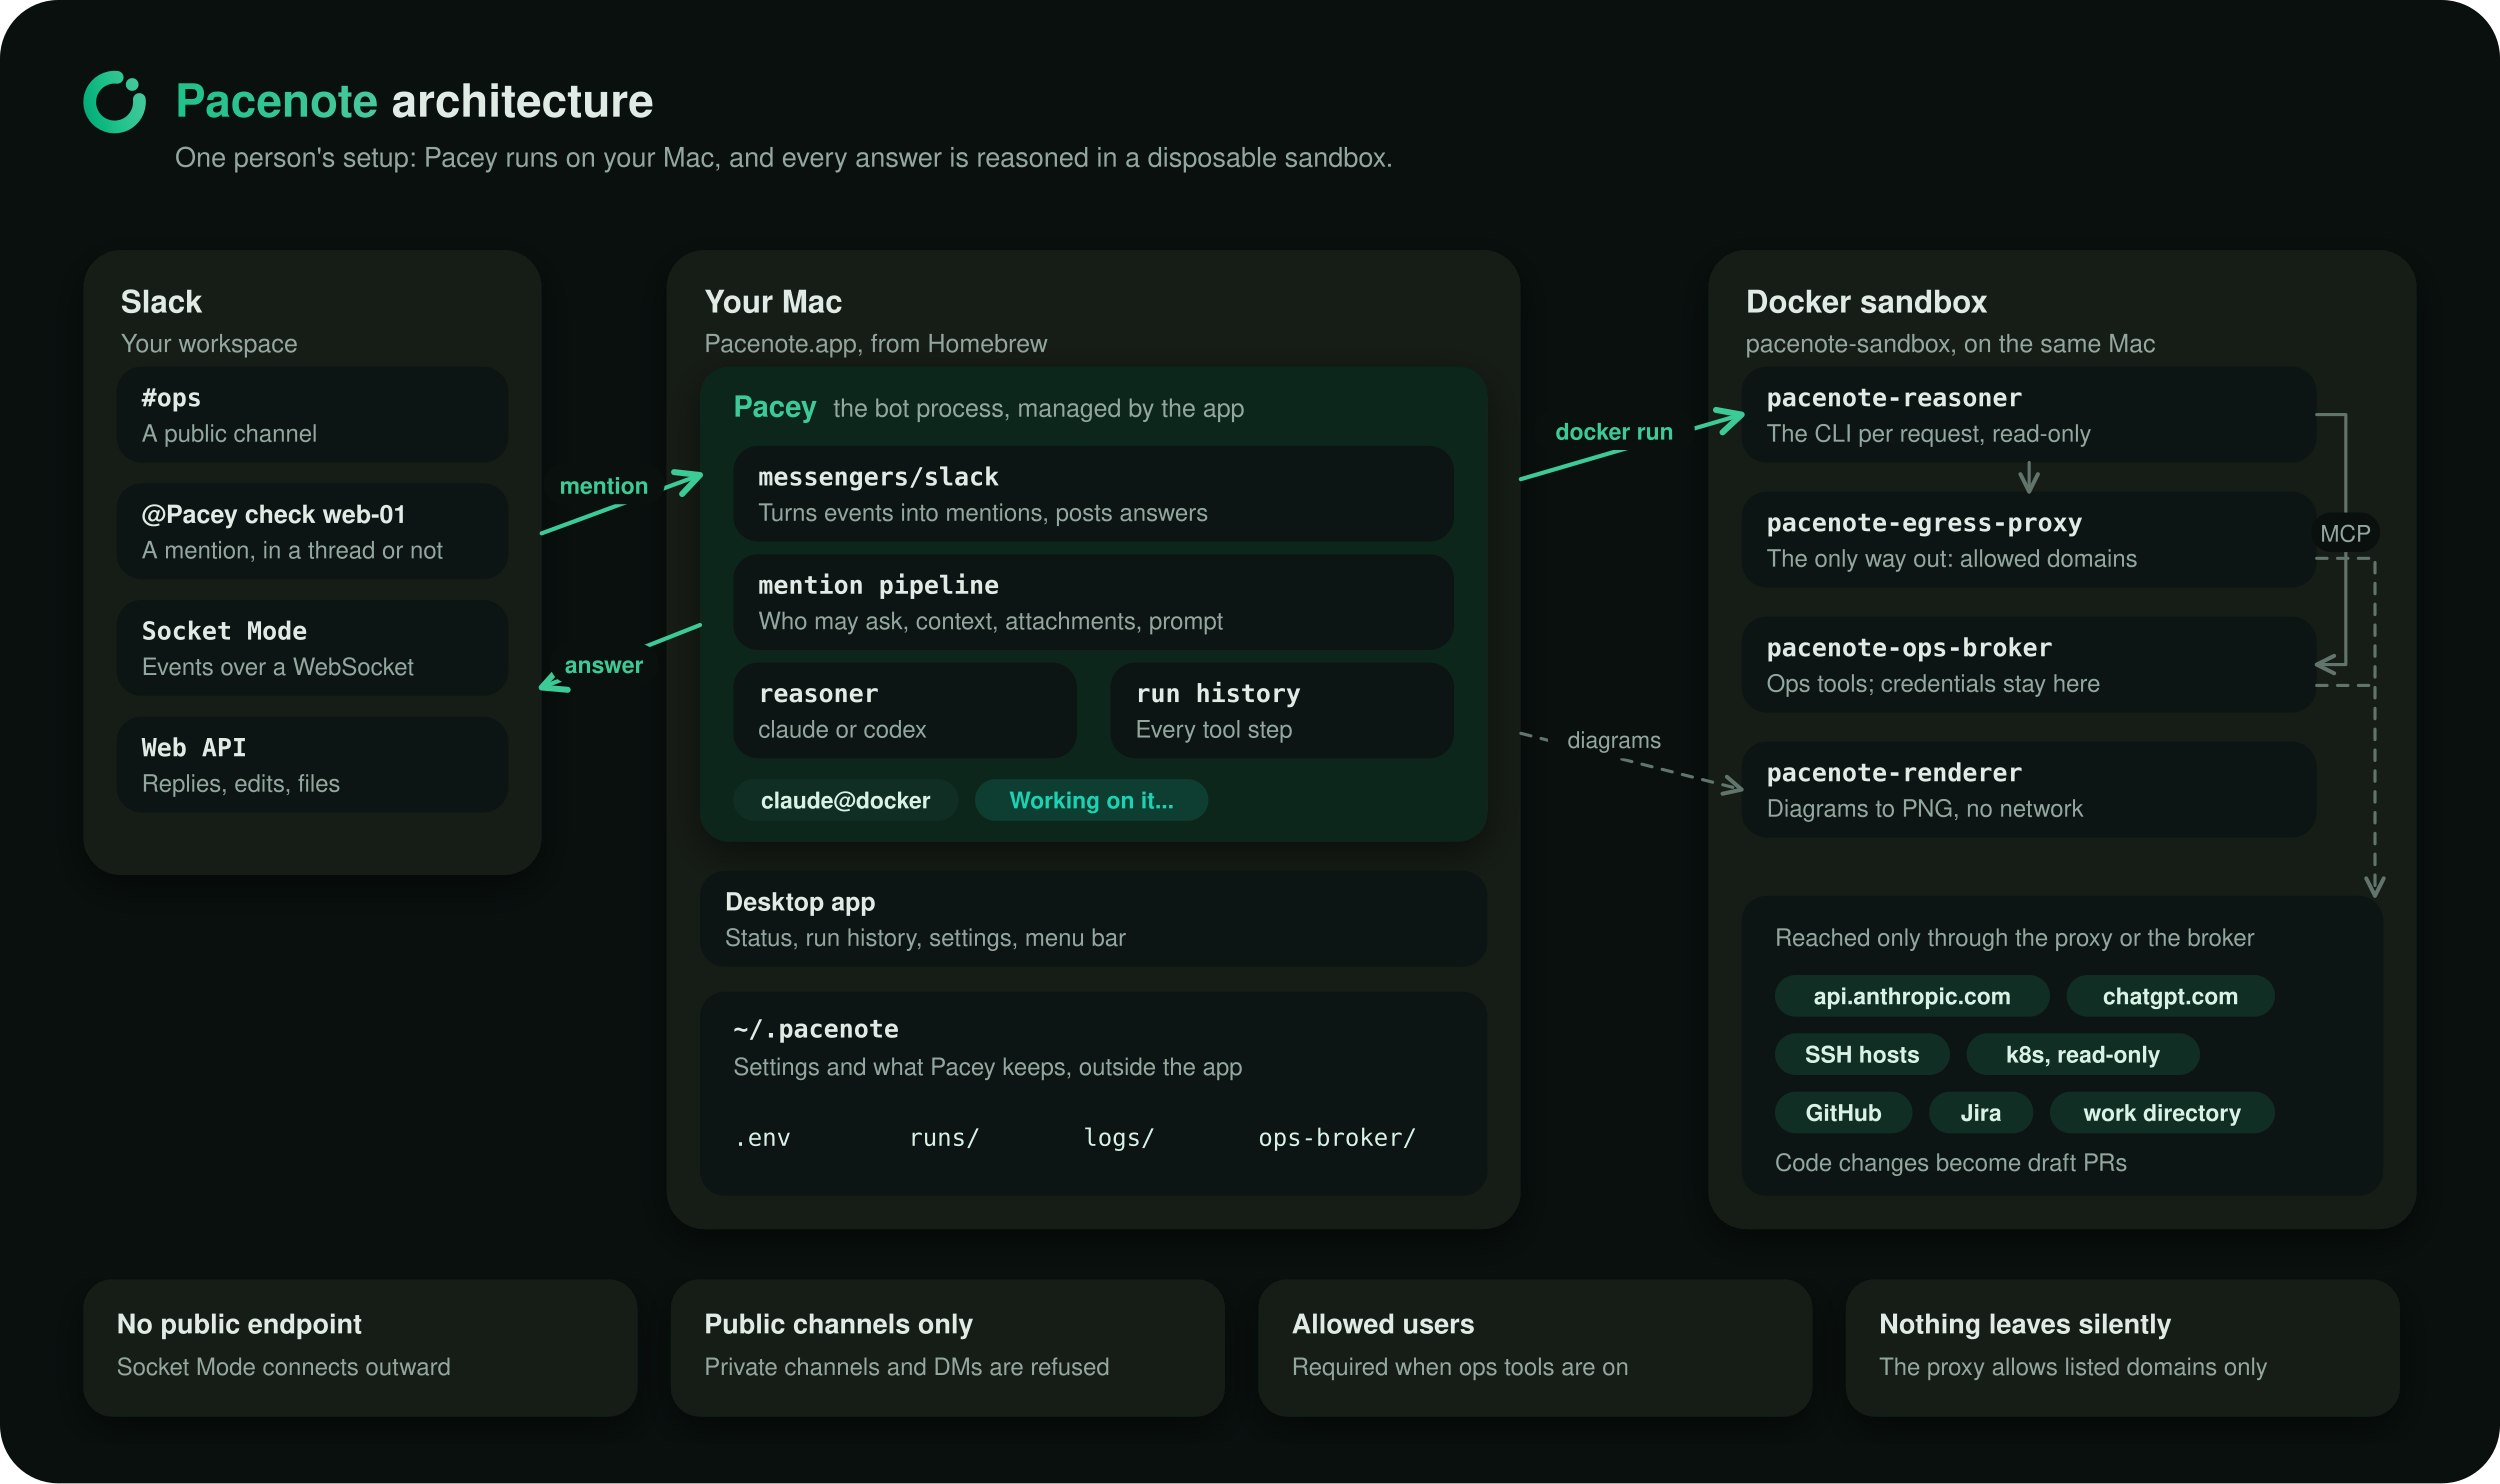
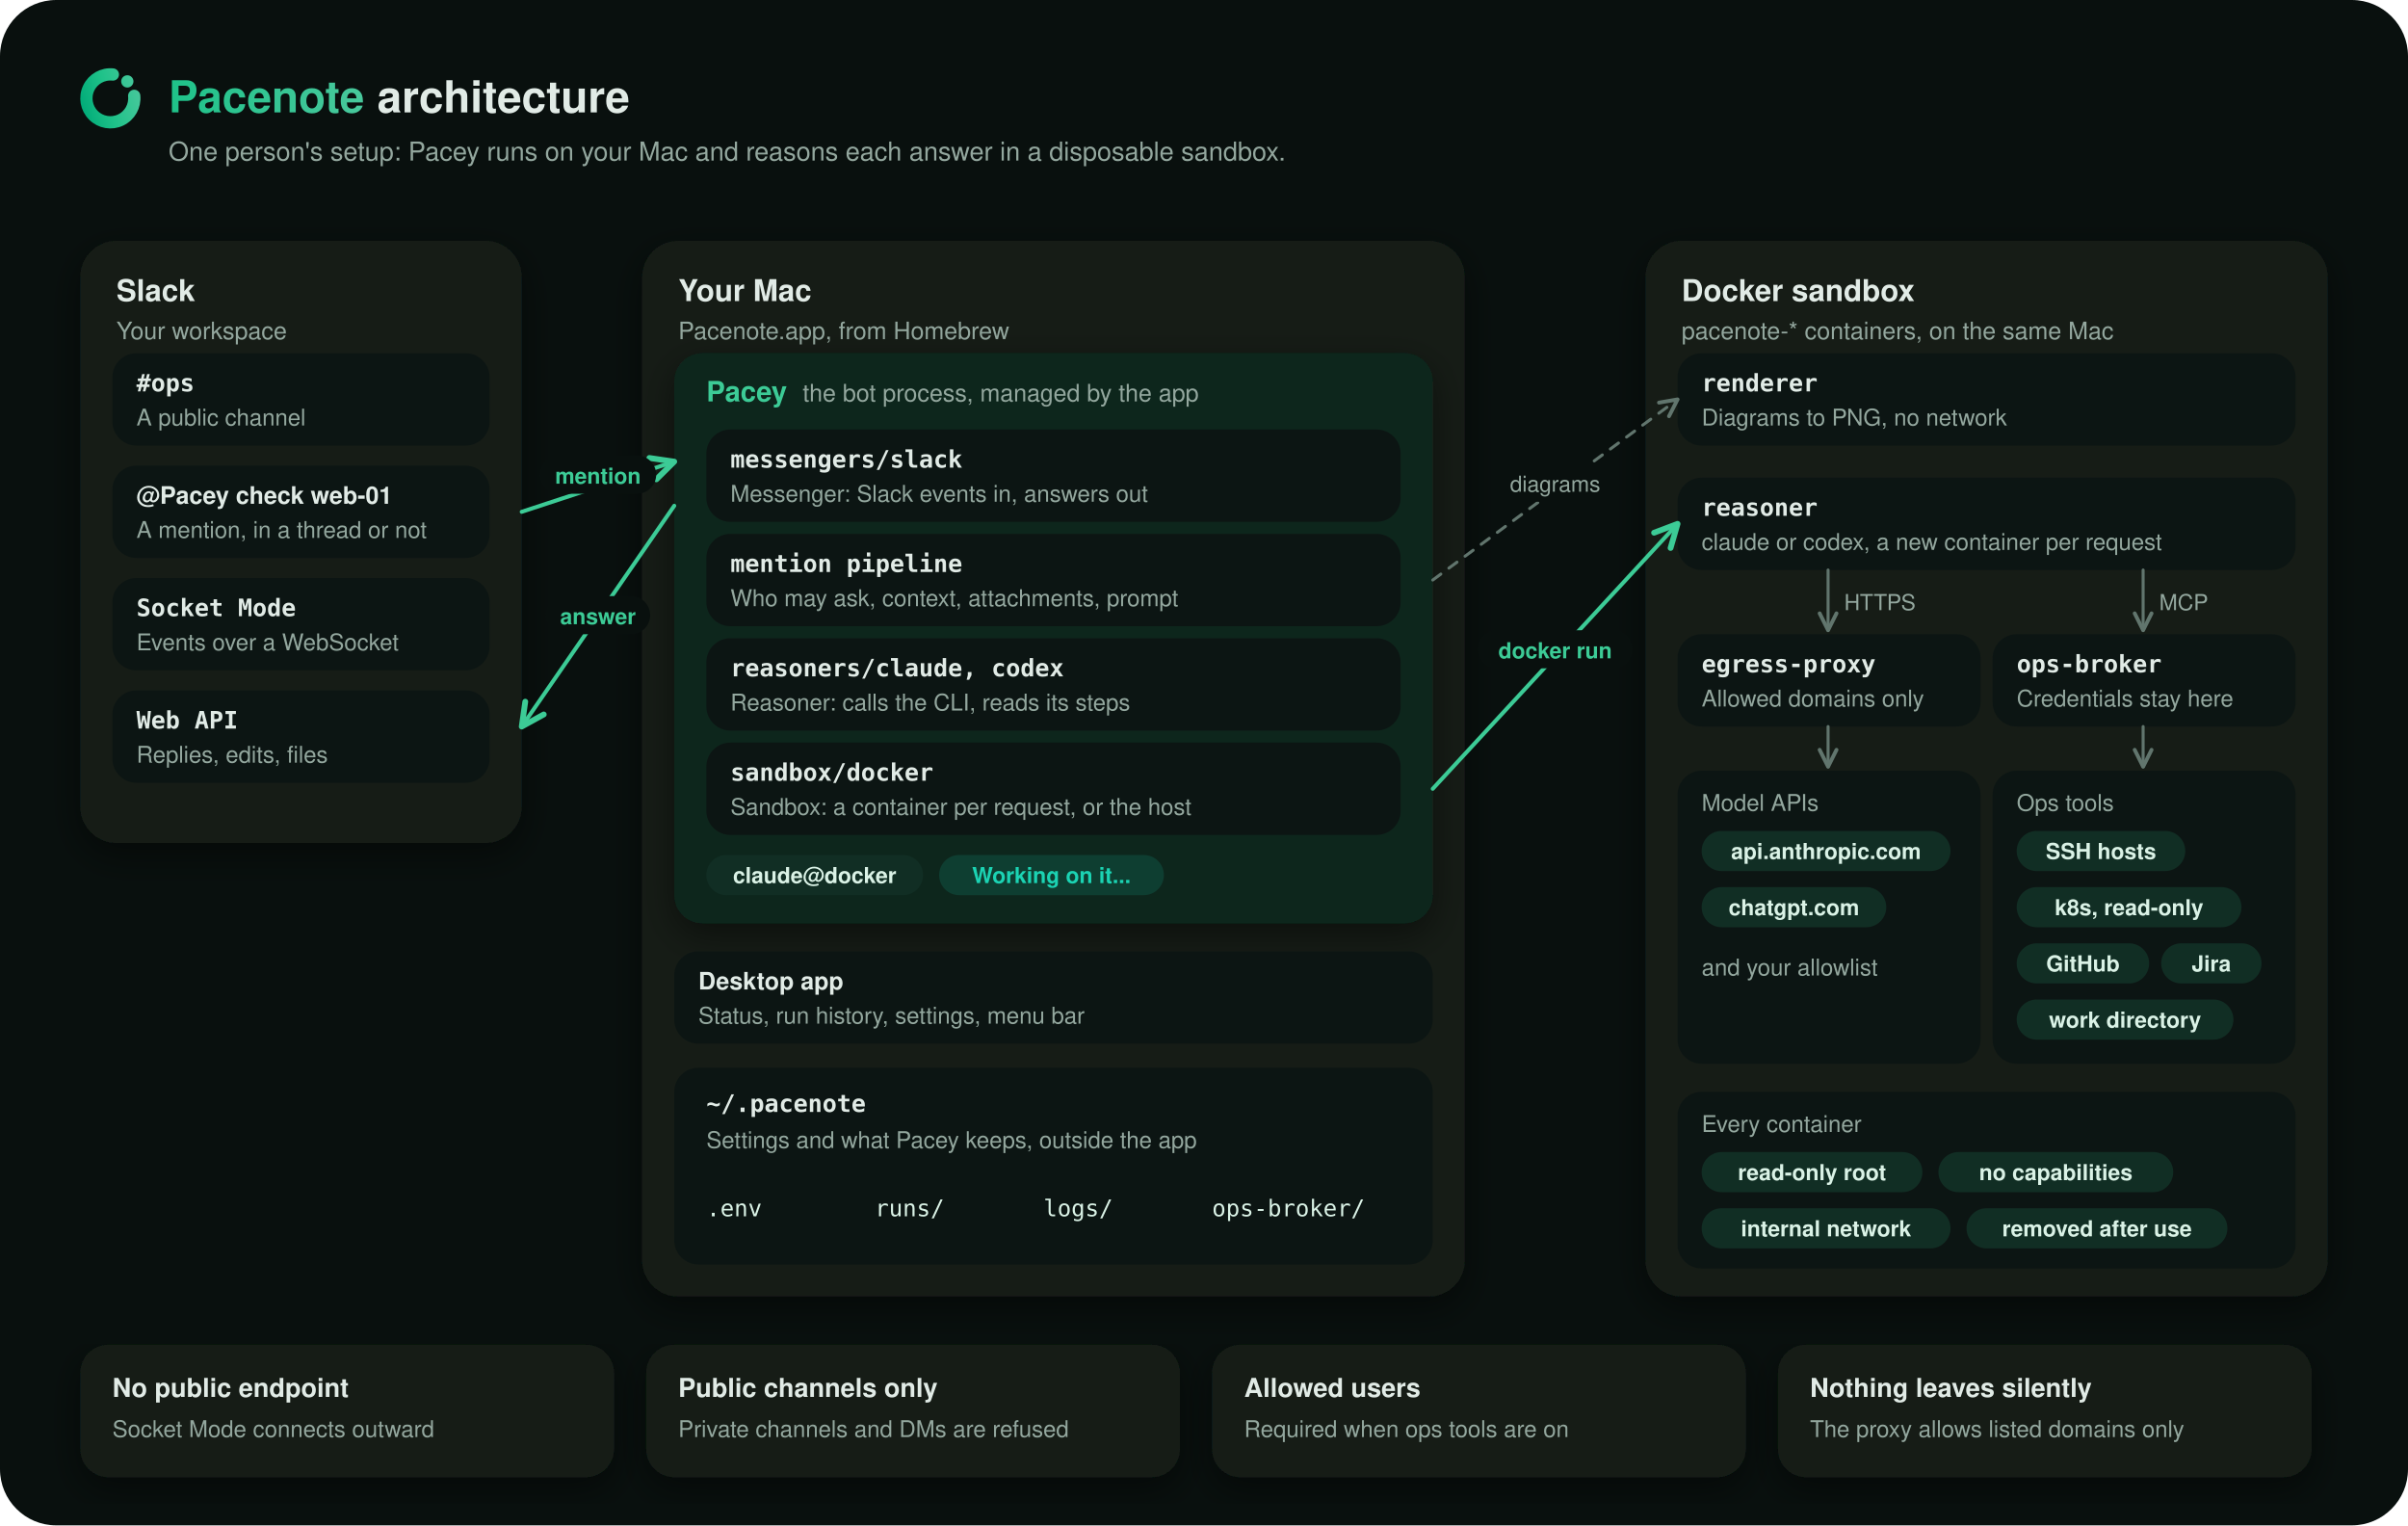
- <svg xmlns="http://www.w3.org/2000/svg" width="1200" height="712" viewBox="0 0 1200 712" role="img" aria-label="Pacenote architecture">
+ <svg xmlns="http://www.w3.org/2000/svg" width="1200" height="760" viewBox="0 0 1200 760" role="img" aria-label="Pacenote architecture">
  <defs>
    <linearGradient id="mark" x1="0" y1="1" x2="1" y2="0">
      <stop offset="0" stop-color="#01ab78" />
      <stop offset="0.46" stop-color="#1fc289" />
      <stop offset="1" stop-color="#48c89c" />
    </linearGradient>
    <linearGradient id="mark-big" gradientUnits="userSpaceOnUse" x1="54" y1="314" x2="458" y2="198">
      <stop offset="0" stop-color="#01ab78" />
      <stop offset="0.46" stop-color="#1fc289" />
      <stop offset="1" stop-color="#48c89c" />
    </linearGradient>
    <linearGradient id="wordmark" x1="0" y1="0" x2="1" y2="0">
      <stop offset="0" stop-color="#1fc289" />
      <stop offset="1" stop-color="#48c89c" />
    </linearGradient>
    <filter id="shadow" x="-10%" y="-10%" width="120%" height="130%">
      <feDropShadow dx="0" dy="6" stdDeviation="9" flood-color="#000000" flood-opacity="0.45" />
    </filter>
    <marker id="arrow" viewBox="0 0 10 10" refX="8.5" refY="5" markerWidth="8" markerHeight="8" orient="auto-start-reverse">
      <path d="M1.5 1.5L8.5 5L1.5 8.5" fill="none" stroke="#61756d" stroke-width="1.6" stroke-linecap="round" stroke-linejoin="round" />
    </marker>
    <marker id="arrow-main" viewBox="0 0 10 10" refX="8.5" refY="5" markerWidth="8" markerHeight="8" orient="auto-start-reverse">
      <path d="M1.5 1.5L8.5 5L1.5 8.5" fill="none" stroke="#3ccb96" stroke-width="1.8" stroke-linecap="round" stroke-linejoin="round" />
    </marker>
  </defs>
-   <rect width="1200" height="712" rx="28" fill="#09100e" />
+   <rect width="1200" height="760" rx="28" fill="#09100e" />
  <g transform="translate(36.35922 30.35922) scale(0.07281553)">
    <path d="M273.1 92.9A164 164 0 1 0 419.1 238.9" fill="none" stroke="url(#mark-big)" stroke-width="84" stroke-linecap="round" />
    <circle cx="372" cy="140" r="42" fill="url(#mark-big)" />
  </g>
  <text x="84" y="56" font-family="-apple-system, BlinkMacSystemFont, 'Segoe UI', Pretendard, 'Noto Sans KR', Helvetica, Arial, sans-serif" font-size="22" font-weight="700" fill="url(#wordmark)" text-anchor="start">Pacenote</text>
  <text x="188" y="56" font-family="-apple-system, BlinkMacSystemFont, 'Segoe UI', Pretendard, 'Noto Sans KR', Helvetica, Arial, sans-serif" font-size="22" font-weight="600" fill="#e1ebe6" text-anchor="start">architecture</text>
-   <text x="84" y="80" font-family="-apple-system, BlinkMacSystemFont, 'Segoe UI', Pretendard, 'Noto Sans KR', Helvetica, Arial, sans-serif" font-size="13" font-weight="400" fill="#93a79e" text-anchor="start">One person's setup: Pacey runs on your Mac, and every answer is reasoned in a disposable sandbox.</text>
+   <text x="84" y="80" font-family="-apple-system, BlinkMacSystemFont, 'Segoe UI', Pretendard, 'Noto Sans KR', Helvetica, Arial, sans-serif" font-size="13" font-weight="400" fill="#93a79e" text-anchor="start">One person's setup: Pacey runs on your Mac and reasons each answer in a disposable sandbox.</text>
  <rect x="40" y="120" width="220" height="300" rx="18" fill="#121c19" filter="url(#shadow)" />
  <text x="58" y="150" font-family="-apple-system, BlinkMacSystemFont, 'Segoe UI', Pretendard, 'Noto Sans KR', Helvetica, Arial, sans-serif" font-size="15" font-weight="600" fill="#e1ebe6" text-anchor="start">Slack</text>
  <text x="58" y="169" font-family="-apple-system, BlinkMacSystemFont, 'Segoe UI', Pretendard, 'Noto Sans KR', Helvetica, Arial, sans-serif" font-size="12" font-weight="400" fill="#93a79e" text-anchor="start">Your workspace</text>
  <rect x="56" y="176" width="188" height="46" rx="12" fill="#0c1513" />
  <text x="68" y="195" font-family="ui-monospace, 'SF Mono', 'JetBrains Mono', Menlo, Consolas, monospace" font-size="12" font-weight="600" fill="#e1ebe6" text-anchor="start">#ops</text>
  <text x="68" y="212" font-family="-apple-system, BlinkMacSystemFont, 'Segoe UI', Pretendard, 'Noto Sans KR', Helvetica, Arial, sans-serif" font-size="11.5" font-weight="400" fill="#93a79e" text-anchor="start">A public channel</text>
  <rect x="56" y="232" width="188" height="46" rx="12" fill="#0c1513" />
  <text x="68" y="251" font-family="-apple-system, BlinkMacSystemFont, 'Segoe UI', Pretendard, 'Noto Sans KR', Helvetica, Arial, sans-serif" font-size="12" font-weight="600" fill="#e1ebe6" text-anchor="start">@Pacey  check web-01</text>
  <text x="68" y="268" font-family="-apple-system, BlinkMacSystemFont, 'Segoe UI', Pretendard, 'Noto Sans KR', Helvetica, Arial, sans-serif" font-size="11.5" font-weight="400" fill="#93a79e" text-anchor="start">A mention, in a thread or not</text>
  <rect x="56" y="288" width="188" height="46" rx="12" fill="#0c1513" />
  <text x="68" y="307" font-family="ui-monospace, 'SF Mono', 'JetBrains Mono', Menlo, Consolas, monospace" font-size="12" font-weight="600" fill="#e1ebe6" text-anchor="start">Socket Mode</text>
  <text x="68" y="324" font-family="-apple-system, BlinkMacSystemFont, 'Segoe UI', Pretendard, 'Noto Sans KR', Helvetica, Arial, sans-serif" font-size="11.5" font-weight="400" fill="#93a79e" text-anchor="start">Events over a WebSocket</text>
  <rect x="56" y="344" width="188" height="46" rx="12" fill="#0c1513" />
  <text x="68" y="363" font-family="ui-monospace, 'SF Mono', 'JetBrains Mono', Menlo, Consolas, monospace" font-size="12" font-weight="600" fill="#e1ebe6" text-anchor="start">Web API</text>
  <text x="68" y="380" font-family="-apple-system, BlinkMacSystemFont, 'Segoe UI', Pretendard, 'Noto Sans KR', Helvetica, Arial, sans-serif" font-size="11.5" font-weight="400" fill="#93a79e" text-anchor="start">Replies, edits, files</text>
-   <rect x="320" y="120" width="410" height="470" rx="18" fill="#121c19" filter="url(#shadow)" />
+   <rect x="320" y="120" width="410" height="526" rx="18" fill="#121c19" filter="url(#shadow)" />
  <text x="338" y="150" font-family="-apple-system, BlinkMacSystemFont, 'Segoe UI', Pretendard, 'Noto Sans KR', Helvetica, Arial, sans-serif" font-size="15" font-weight="600" fill="#e1ebe6" text-anchor="start">Your Mac</text>
  <text x="338" y="169" font-family="-apple-system, BlinkMacSystemFont, 'Segoe UI', Pretendard, 'Noto Sans KR', Helvetica, Arial, sans-serif" font-size="12" font-weight="400" fill="#93a79e" text-anchor="start">Pacenote.app, from Homebrew</text>
-   <rect x="336" y="176" width="378" height="228" rx="14" fill="#0f271e" filter="url(#shadow)" />
+   <rect x="336" y="176" width="378" height="284" rx="14" fill="#0f271e" filter="url(#shadow)" />
  <text x="352" y="200" font-family="-apple-system, BlinkMacSystemFont, 'Segoe UI', Pretendard, 'Noto Sans KR', Helvetica, Arial, sans-serif" font-size="14" font-weight="700" fill="#3ccb96" text-anchor="start">Pacey</text>
  <text x="400" y="200" font-family="-apple-system, BlinkMacSystemFont, 'Segoe UI', Pretendard, 'Noto Sans KR', Helvetica, Arial, sans-serif" font-size="12" font-weight="400" fill="#93a79e" text-anchor="start">the bot process, managed by the app</text>
  <rect x="352" y="214" width="346" height="46" rx="12" fill="#0c1513" />
  <text x="364" y="233" font-family="ui-monospace, 'SF Mono', 'JetBrains Mono', Menlo, Consolas, monospace" font-size="12" font-weight="600" fill="#e1ebe6" text-anchor="start">messengers/slack</text>
-   <text x="364" y="250" font-family="-apple-system, BlinkMacSystemFont, 'Segoe UI', Pretendard, 'Noto Sans KR', Helvetica, Arial, sans-serif" font-size="11.5" font-weight="400" fill="#93a79e" text-anchor="start">Turns events into mentions, posts answers</text>
+   <text x="364" y="250" font-family="-apple-system, BlinkMacSystemFont, 'Segoe UI', Pretendard, 'Noto Sans KR', Helvetica, Arial, sans-serif" font-size="11.5" font-weight="400" fill="#93a79e" text-anchor="start">Messenger: Slack events in, answers out</text>
  <rect x="352" y="266" width="346" height="46" rx="12" fill="#0c1513" />
  <text x="364" y="285" font-family="ui-monospace, 'SF Mono', 'JetBrains Mono', Menlo, Consolas, monospace" font-size="12" font-weight="600" fill="#e1ebe6" text-anchor="start">mention pipeline</text>
  <text x="364" y="302" font-family="-apple-system, BlinkMacSystemFont, 'Segoe UI', Pretendard, 'Noto Sans KR', Helvetica, Arial, sans-serif" font-size="11.5" font-weight="400" fill="#93a79e" text-anchor="start">Who may ask, context, attachments, prompt</text>
-   <rect x="352" y="318" width="165" height="46" rx="12" fill="#0c1513" />
-   <text x="364" y="337" font-family="ui-monospace, 'SF Mono', 'JetBrains Mono', Menlo, Consolas, monospace" font-size="12" font-weight="600" fill="#e1ebe6" text-anchor="start">reasoner</text>
-   <text x="364" y="354" font-family="-apple-system, BlinkMacSystemFont, 'Segoe UI', Pretendard, 'Noto Sans KR', Helvetica, Arial, sans-serif" font-size="11.5" font-weight="400" fill="#93a79e" text-anchor="start">claude or codex</text>
-   <rect x="533" y="318" width="165" height="46" rx="12" fill="#0c1513" />
-   <text x="545" y="337" font-family="ui-monospace, 'SF Mono', 'JetBrains Mono', Menlo, Consolas, monospace" font-size="12" font-weight="600" fill="#e1ebe6" text-anchor="start">run history</text>
-   <text x="545" y="354" font-family="-apple-system, BlinkMacSystemFont, 'Segoe UI', Pretendard, 'Noto Sans KR', Helvetica, Arial, sans-serif" font-size="11.5" font-weight="400" fill="#93a79e" text-anchor="start">Every tool step</text>
-   <rect x="352" y="374" width="108" height="20" rx="10" fill="#112e24" fill-opacity="1" />
-   <text x="406" y="388" font-family="-apple-system, BlinkMacSystemFont, 'Segoe UI', Pretendard, 'Noto Sans KR', Helvetica, Arial, sans-serif" font-size="11" font-weight="600" fill="#daf2e6" text-anchor="middle">claude@docker</text>
-   <rect x="468" y="374" width="112" height="20" rx="10" fill="#1bd3b3" fill-opacity="0.14" />
-   <text x="524" y="388" font-family="-apple-system, BlinkMacSystemFont, 'Segoe UI', Pretendard, 'Noto Sans KR', Helvetica, Arial, sans-serif" font-size="11" font-weight="600" fill="#1bd3b3" text-anchor="middle">Working on it...</text>
-   <rect x="336" y="418" width="378" height="46" rx="12" fill="#0c1513" />
-   <text x="348" y="437" font-family="-apple-system, BlinkMacSystemFont, 'Segoe UI', Pretendard, 'Noto Sans KR', Helvetica, Arial, sans-serif" font-size="12" font-weight="600" fill="#e1ebe6" text-anchor="start">Desktop app</text>
-   <text x="348" y="454" font-family="-apple-system, BlinkMacSystemFont, 'Segoe UI', Pretendard, 'Noto Sans KR', Helvetica, Arial, sans-serif" font-size="11.5" font-weight="400" fill="#93a79e" text-anchor="start">Status, run history, settings, menu bar</text>
-   <rect x="336" y="476" width="378" height="98" rx="12" fill="#0c1513" />
-   <text x="352" y="498" font-family="ui-monospace, 'SF Mono', 'JetBrains Mono', Menlo, Consolas, monospace" font-size="12" font-weight="600" fill="#e1ebe6" text-anchor="start">~/.pacenote</text>
-   <text x="352" y="516" font-family="-apple-system, BlinkMacSystemFont, 'Segoe UI', Pretendard, 'Noto Sans KR', Helvetica, Arial, sans-serif" font-size="11.5" font-weight="400" fill="#93a79e" text-anchor="start">Settings and what Pacey keeps, outside the app</text>
-   <text x="352" y="550" font-family="ui-monospace, 'SF Mono', 'JetBrains Mono', Menlo, Consolas, monospace" font-size="11.5" font-weight="400" fill="#daf2e6" text-anchor="start">.env</text>
-   <text x="436" y="550" font-family="ui-monospace, 'SF Mono', 'JetBrains Mono', Menlo, Consolas, monospace" font-size="11.5" font-weight="400" fill="#daf2e6" text-anchor="start">runs/</text>
-   <text x="520" y="550" font-family="ui-monospace, 'SF Mono', 'JetBrains Mono', Menlo, Consolas, monospace" font-size="11.5" font-weight="400" fill="#daf2e6" text-anchor="start">logs/</text>
-   <text x="604" y="550" font-family="ui-monospace, 'SF Mono', 'JetBrains Mono', Menlo, Consolas, monospace" font-size="11.5" font-weight="400" fill="#daf2e6" text-anchor="start">ops-broker/</text>
-   <rect x="820" y="120" width="340" height="470" rx="18" fill="#121c19" filter="url(#shadow)" />
+   <rect x="352" y="318" width="346" height="46" rx="12" fill="#0c1513" />
+   <text x="364" y="337" font-family="ui-monospace, 'SF Mono', 'JetBrains Mono', Menlo, Consolas, monospace" font-size="12" font-weight="600" fill="#e1ebe6" text-anchor="start">reasoners/claude, codex</text>
+   <text x="364" y="354" font-family="-apple-system, BlinkMacSystemFont, 'Segoe UI', Pretendard, 'Noto Sans KR', Helvetica, Arial, sans-serif" font-size="11.5" font-weight="400" fill="#93a79e" text-anchor="start">Reasoner: calls the CLI, reads its steps</text>
+   <rect x="352" y="370" width="346" height="46" rx="12" fill="#0c1513" />
+   <text x="364" y="389" font-family="ui-monospace, 'SF Mono', 'JetBrains Mono', Menlo, Consolas, monospace" font-size="12" font-weight="600" fill="#e1ebe6" text-anchor="start">sandbox/docker</text>
+   <text x="364" y="406" font-family="-apple-system, BlinkMacSystemFont, 'Segoe UI', Pretendard, 'Noto Sans KR', Helvetica, Arial, sans-serif" font-size="11.5" font-weight="400" fill="#93a79e" text-anchor="start">Sandbox: a container per request, or the host</text>
+   <rect x="352" y="426" width="108" height="20" rx="10" fill="#112e24" fill-opacity="1" />
+   <text x="406" y="440" font-family="-apple-system, BlinkMacSystemFont, 'Segoe UI', Pretendard, 'Noto Sans KR', Helvetica, Arial, sans-serif" font-size="11" font-weight="600" fill="#daf2e6" text-anchor="middle">claude@docker</text>
+   <rect x="468" y="426" width="112" height="20" rx="10" fill="#1bd3b3" fill-opacity="0.14" />
+   <text x="524" y="440" font-family="-apple-system, BlinkMacSystemFont, 'Segoe UI', Pretendard, 'Noto Sans KR', Helvetica, Arial, sans-serif" font-size="11" font-weight="600" fill="#1bd3b3" text-anchor="middle">Working on it...</text>
+   <rect x="336" y="474" width="378" height="46" rx="12" fill="#0c1513" />
+   <text x="348" y="493" font-family="-apple-system, BlinkMacSystemFont, 'Segoe UI', Pretendard, 'Noto Sans KR', Helvetica, Arial, sans-serif" font-size="12" font-weight="600" fill="#e1ebe6" text-anchor="start">Desktop app</text>
+   <text x="348" y="510" font-family="-apple-system, BlinkMacSystemFont, 'Segoe UI', Pretendard, 'Noto Sans KR', Helvetica, Arial, sans-serif" font-size="11.5" font-weight="400" fill="#93a79e" text-anchor="start">Status, run history, settings, menu bar</text>
+   <rect x="336" y="532" width="378" height="98" rx="12" fill="#0c1513" />
+   <text x="352" y="554" font-family="ui-monospace, 'SF Mono', 'JetBrains Mono', Menlo, Consolas, monospace" font-size="12" font-weight="600" fill="#e1ebe6" text-anchor="start">~/.pacenote</text>
+   <text x="352" y="572" font-family="-apple-system, BlinkMacSystemFont, 'Segoe UI', Pretendard, 'Noto Sans KR', Helvetica, Arial, sans-serif" font-size="11.5" font-weight="400" fill="#93a79e" text-anchor="start">Settings and what Pacey keeps, outside the app</text>
+   <text x="352" y="606" font-family="ui-monospace, 'SF Mono', 'JetBrains Mono', Menlo, Consolas, monospace" font-size="11.5" font-weight="400" fill="#daf2e6" text-anchor="start">.env</text>
+   <text x="436" y="606" font-family="ui-monospace, 'SF Mono', 'JetBrains Mono', Menlo, Consolas, monospace" font-size="11.5" font-weight="400" fill="#daf2e6" text-anchor="start">runs/</text>
+   <text x="520" y="606" font-family="ui-monospace, 'SF Mono', 'JetBrains Mono', Menlo, Consolas, monospace" font-size="11.5" font-weight="400" fill="#daf2e6" text-anchor="start">logs/</text>
+   <text x="604" y="606" font-family="ui-monospace, 'SF Mono', 'JetBrains Mono', Menlo, Consolas, monospace" font-size="11.5" font-weight="400" fill="#daf2e6" text-anchor="start">ops-broker/</text>
+   <rect x="820" y="120" width="340" height="526" rx="18" fill="#121c19" filter="url(#shadow)" />
  <text x="838" y="150" font-family="-apple-system, BlinkMacSystemFont, 'Segoe UI', Pretendard, 'Noto Sans KR', Helvetica, Arial, sans-serif" font-size="15" font-weight="600" fill="#e1ebe6" text-anchor="start">Docker sandbox</text>
-   <text x="838" y="169" font-family="-apple-system, BlinkMacSystemFont, 'Segoe UI', Pretendard, 'Noto Sans KR', Helvetica, Arial, sans-serif" font-size="12" font-weight="400" fill="#93a79e" text-anchor="start">pacenote-sandbox, on the same Mac</text>
-   <rect x="836" y="176" width="276" height="46" rx="12" fill="#0c1513" />
-   <text x="848" y="195" font-family="ui-monospace, 'SF Mono', 'JetBrains Mono', Menlo, Consolas, monospace" font-size="12" font-weight="600" fill="#e1ebe6" text-anchor="start">pacenote-reasoner</text>
-   <text x="848" y="212" font-family="-apple-system, BlinkMacSystemFont, 'Segoe UI', Pretendard, 'Noto Sans KR', Helvetica, Arial, sans-serif" font-size="11.5" font-weight="400" fill="#93a79e" text-anchor="start">The CLI per request, read-only</text>
-   <rect x="836" y="236" width="276" height="46" rx="12" fill="#0c1513" />
-   <text x="848" y="255" font-family="ui-monospace, 'SF Mono', 'JetBrains Mono', Menlo, Consolas, monospace" font-size="12" font-weight="600" fill="#e1ebe6" text-anchor="start">pacenote-egress-proxy</text>
-   <text x="848" y="272" font-family="-apple-system, BlinkMacSystemFont, 'Segoe UI', Pretendard, 'Noto Sans KR', Helvetica, Arial, sans-serif" font-size="11.5" font-weight="400" fill="#93a79e" text-anchor="start">The only way out: allowed domains</text>
-   <rect x="836" y="296" width="276" height="46" rx="12" fill="#0c1513" />
-   <text x="848" y="315" font-family="ui-monospace, 'SF Mono', 'JetBrains Mono', Menlo, Consolas, monospace" font-size="12" font-weight="600" fill="#e1ebe6" text-anchor="start">pacenote-ops-broker</text>
-   <text x="848" y="332" font-family="-apple-system, BlinkMacSystemFont, 'Segoe UI', Pretendard, 'Noto Sans KR', Helvetica, Arial, sans-serif" font-size="11.5" font-weight="400" fill="#93a79e" text-anchor="start">Ops tools; credentials stay here</text>
-   <rect x="836" y="356" width="276" height="46" rx="12" fill="#0c1513" />
-   <text x="848" y="375" font-family="ui-monospace, 'SF Mono', 'JetBrains Mono', Menlo, Consolas, monospace" font-size="12" font-weight="600" fill="#e1ebe6" text-anchor="start">pacenote-renderer</text>
-   <text x="848" y="392" font-family="-apple-system, BlinkMacSystemFont, 'Segoe UI', Pretendard, 'Noto Sans KR', Helvetica, Arial, sans-serif" font-size="11.5" font-weight="400" fill="#93a79e" text-anchor="start">Diagrams to PNG, no network</text>
-   <rect x="836" y="430" width="308" height="144" rx="12" fill="#0c1513" />
-   <text x="852" y="454" font-family="-apple-system, BlinkMacSystemFont, 'Segoe UI', Pretendard, 'Noto Sans KR', Helvetica, Arial, sans-serif" font-size="11.5" font-weight="400" fill="#93a79e" text-anchor="start">Reached only through the proxy or the broker</text>
-   <rect x="852" y="468" width="132" height="20" rx="10" fill="#112e24" fill-opacity="1" />
-   <text x="918" y="482" font-family="-apple-system, BlinkMacSystemFont, 'Segoe UI', Pretendard, 'Noto Sans KR', Helvetica, Arial, sans-serif" font-size="11" font-weight="600" fill="#daf2e6" text-anchor="middle">api.anthropic.com</text>
-   <rect x="992" y="468" width="100" height="20" rx="10" fill="#112e24" fill-opacity="1" />
-   <text x="1042" y="482" font-family="-apple-system, BlinkMacSystemFont, 'Segoe UI', Pretendard, 'Noto Sans KR', Helvetica, Arial, sans-serif" font-size="11" font-weight="600" fill="#daf2e6" text-anchor="middle">chatgpt.com</text>
-   <rect x="852" y="496" width="84" height="20" rx="10" fill="#112e24" fill-opacity="1" />
-   <text x="894" y="510" font-family="-apple-system, BlinkMacSystemFont, 'Segoe UI', Pretendard, 'Noto Sans KR', Helvetica, Arial, sans-serif" font-size="11" font-weight="600" fill="#daf2e6" text-anchor="middle">SSH hosts</text>
-   <rect x="944" y="496" width="112" height="20" rx="10" fill="#112e24" fill-opacity="1" />
-   <text x="1000" y="510" font-family="-apple-system, BlinkMacSystemFont, 'Segoe UI', Pretendard, 'Noto Sans KR', Helvetica, Arial, sans-serif" font-size="11" font-weight="600" fill="#daf2e6" text-anchor="middle">k8s, read-only</text>
-   <rect x="852" y="524" width="66" height="20" rx="10" fill="#112e24" fill-opacity="1" />
-   <text x="885" y="538" font-family="-apple-system, BlinkMacSystemFont, 'Segoe UI', Pretendard, 'Noto Sans KR', Helvetica, Arial, sans-serif" font-size="11" font-weight="600" fill="#daf2e6" text-anchor="middle">GitHub</text>
-   <rect x="926" y="524" width="50" height="20" rx="10" fill="#112e24" fill-opacity="1" />
-   <text x="951" y="538" font-family="-apple-system, BlinkMacSystemFont, 'Segoe UI', Pretendard, 'Noto Sans KR', Helvetica, Arial, sans-serif" font-size="11" font-weight="600" fill="#daf2e6" text-anchor="middle">Jira</text>
-   <rect x="984" y="524" width="108" height="20" rx="10" fill="#112e24" fill-opacity="1" />
-   <text x="1038" y="538" font-family="-apple-system, BlinkMacSystemFont, 'Segoe UI', Pretendard, 'Noto Sans KR', Helvetica, Arial, sans-serif" font-size="11" font-weight="600" fill="#daf2e6" text-anchor="middle">work directory</text>
-   <text x="852" y="562" font-family="-apple-system, BlinkMacSystemFont, 'Segoe UI', Pretendard, 'Noto Sans KR', Helvetica, Arial, sans-serif" font-size="11.5" font-weight="400" fill="#93a79e" text-anchor="start">Code changes become draft PRs</text>
-   <path d="M260 256 L336 228" fill="none" stroke="#3ccb96" stroke-width="2" stroke-linecap="round" stroke-linejoin="round" marker-end="url(#arrow-main)" />
-   <rect x="261" y="223" width="58" height="19" rx="9.5" fill="#09100e" />
-   <text x="290" y="237" font-family="-apple-system, BlinkMacSystemFont, 'Segoe UI', Pretendard, 'Noto Sans KR', Helvetica, Arial, sans-serif" font-size="11" font-weight="600" fill="#3ccb96" text-anchor="middle">mention</text>
-   <path d="M336 300 L260 330" fill="none" stroke="#3ccb96" stroke-width="2" stroke-linecap="round" stroke-linejoin="round" marker-end="url(#arrow-main)" />
-   <rect x="264" y="309" width="52" height="19" rx="9.5" fill="#09100e" />
-   <text x="290" y="323" font-family="-apple-system, BlinkMacSystemFont, 'Segoe UI', Pretendard, 'Noto Sans KR', Helvetica, Arial, sans-serif" font-size="11" font-weight="600" fill="#3ccb96" text-anchor="middle">answer</text>
-   <path d="M730 230 L836 199" fill="none" stroke="#3ccb96" stroke-width="2" stroke-linecap="round" stroke-linejoin="round" marker-end="url(#arrow-main)" />
-   <rect x="736.5" y="197" width="77" height="19" rx="9.5" fill="#09100e" />
-   <text x="775" y="211" font-family="-apple-system, BlinkMacSystemFont, 'Segoe UI', Pretendard, 'Noto Sans KR', Helvetica, Arial, sans-serif" font-size="11" font-weight="600" fill="#3ccb96" text-anchor="middle">docker run</text>
-   <path d="M730 352 L836 379" fill="none" stroke="#61756d" stroke-width="1.5" stroke-linecap="round" stroke-linejoin="round" stroke-dasharray="5 5" marker-end="url(#arrow)" />
-   <rect x="743" y="345" width="64" height="19" rx="9.5" fill="#09100e" />
-   <text x="775" y="359" font-family="-apple-system, BlinkMacSystemFont, 'Segoe UI', Pretendard, 'Noto Sans KR', Helvetica, Arial, sans-serif" font-size="11" font-weight="400" fill="#93a79e" text-anchor="middle">diagrams</text>
-   <path d="M974 222 L974 236" fill="none" stroke="#61756d" stroke-width="1.5" stroke-linecap="round" stroke-linejoin="round" marker-end="url(#arrow)" />
-   <path d="M1112 199 L1126 199 L1126 319 L1112 319" fill="none" stroke="#61756d" stroke-width="1.5" stroke-linecap="round" stroke-linejoin="round" marker-end="url(#arrow)" />
-   <rect x="1109.5" y="246" width="33" height="19" rx="9.5" fill="#09100e" />
-   <text x="1126" y="260" font-family="-apple-system, BlinkMacSystemFont, 'Segoe UI', Pretendard, 'Noto Sans KR', Helvetica, Arial, sans-serif" font-size="11" font-weight="400" fill="#93a79e" text-anchor="middle">MCP</text>
-   <path d="M1112 268 L1140 268 L1140 430" fill="none" stroke="#61756d" stroke-width="1.5" stroke-linecap="round" stroke-linejoin="round" stroke-dasharray="5 5" marker-end="url(#arrow)" />
-   <path d="M1112 329 L1140 329" fill="none" stroke="#61756d" stroke-width="1.5" stroke-linecap="round" stroke-linejoin="round" stroke-dasharray="5 5" />
-   <rect x="40" y="614" width="266" height="66" rx="14" fill="#121c19" filter="url(#shadow)" />
-   <text x="56" y="640" font-family="-apple-system, BlinkMacSystemFont, 'Segoe UI', Pretendard, 'Noto Sans KR', Helvetica, Arial, sans-serif" font-size="13" font-weight="600" fill="#e1ebe6" text-anchor="start">No public endpoint</text>
-   <text x="56" y="660" font-family="-apple-system, BlinkMacSystemFont, 'Segoe UI', Pretendard, 'Noto Sans KR', Helvetica, Arial, sans-serif" font-size="11.5" font-weight="400" fill="#93a79e" text-anchor="start">Socket Mode connects outward</text>
-   <rect x="322" y="614" width="266" height="66" rx="14" fill="#121c19" filter="url(#shadow)" />
-   <text x="338" y="640" font-family="-apple-system, BlinkMacSystemFont, 'Segoe UI', Pretendard, 'Noto Sans KR', Helvetica, Arial, sans-serif" font-size="13" font-weight="600" fill="#e1ebe6" text-anchor="start">Public channels only</text>
-   <text x="338" y="660" font-family="-apple-system, BlinkMacSystemFont, 'Segoe UI', Pretendard, 'Noto Sans KR', Helvetica, Arial, sans-serif" font-size="11.5" font-weight="400" fill="#93a79e" text-anchor="start">Private channels and DMs are refused</text>
-   <rect x="604" y="614" width="266" height="66" rx="14" fill="#121c19" filter="url(#shadow)" />
-   <text x="620" y="640" font-family="-apple-system, BlinkMacSystemFont, 'Segoe UI', Pretendard, 'Noto Sans KR', Helvetica, Arial, sans-serif" font-size="13" font-weight="600" fill="#e1ebe6" text-anchor="start">Allowed users</text>
-   <text x="620" y="660" font-family="-apple-system, BlinkMacSystemFont, 'Segoe UI', Pretendard, 'Noto Sans KR', Helvetica, Arial, sans-serif" font-size="11.5" font-weight="400" fill="#93a79e" text-anchor="start">Required when ops tools are on</text>
-   <rect x="886" y="614" width="266" height="66" rx="14" fill="#121c19" filter="url(#shadow)" />
-   <text x="902" y="640" font-family="-apple-system, BlinkMacSystemFont, 'Segoe UI', Pretendard, 'Noto Sans KR', Helvetica, Arial, sans-serif" font-size="13" font-weight="600" fill="#e1ebe6" text-anchor="start">Nothing leaves silently</text>
-   <text x="902" y="660" font-family="-apple-system, BlinkMacSystemFont, 'Segoe UI', Pretendard, 'Noto Sans KR', Helvetica, Arial, sans-serif" font-size="11.5" font-weight="400" fill="#93a79e" text-anchor="start">The proxy allows listed domains only</text>
+   <text x="838" y="169" font-family="-apple-system, BlinkMacSystemFont, 'Segoe UI', Pretendard, 'Noto Sans KR', Helvetica, Arial, sans-serif" font-size="12" font-weight="400" fill="#93a79e" text-anchor="start">pacenote-* containers, on the same Mac</text>
+   <rect x="836" y="176" width="308" height="46" rx="12" fill="#0c1513" />
+   <text x="848" y="195" font-family="ui-monospace, 'SF Mono', 'JetBrains Mono', Menlo, Consolas, monospace" font-size="12" font-weight="600" fill="#e1ebe6" text-anchor="start">renderer</text>
+   <text x="848" y="212" font-family="-apple-system, BlinkMacSystemFont, 'Segoe UI', Pretendard, 'Noto Sans KR', Helvetica, Arial, sans-serif" font-size="11.5" font-weight="400" fill="#93a79e" text-anchor="start">Diagrams to PNG, no network</text>
+   <rect x="836" y="238" width="308" height="46" rx="12" fill="#0c1513" />
+   <text x="848" y="257" font-family="ui-monospace, 'SF Mono', 'JetBrains Mono', Menlo, Consolas, monospace" font-size="12" font-weight="600" fill="#e1ebe6" text-anchor="start">reasoner</text>
+   <text x="848" y="274" font-family="-apple-system, BlinkMacSystemFont, 'Segoe UI', Pretendard, 'Noto Sans KR', Helvetica, Arial, sans-serif" font-size="11.5" font-weight="400" fill="#93a79e" text-anchor="start">claude or codex, a new container per request</text>
+   <rect x="836" y="316" width="151" height="46" rx="12" fill="#0c1513" />
+   <text x="848" y="335" font-family="ui-monospace, 'SF Mono', 'JetBrains Mono', Menlo, Consolas, monospace" font-size="12" font-weight="600" fill="#e1ebe6" text-anchor="start">egress-proxy</text>
+   <text x="848" y="352" font-family="-apple-system, BlinkMacSystemFont, 'Segoe UI', Pretendard, 'Noto Sans KR', Helvetica, Arial, sans-serif" font-size="11.5" font-weight="400" fill="#93a79e" text-anchor="start">Allowed domains only</text>
+   <rect x="993" y="316" width="151" height="46" rx="12" fill="#0c1513" />
+   <text x="1005" y="335" font-family="ui-monospace, 'SF Mono', 'JetBrains Mono', Menlo, Consolas, monospace" font-size="12" font-weight="600" fill="#e1ebe6" text-anchor="start">ops-broker</text>
+   <text x="1005" y="352" font-family="-apple-system, BlinkMacSystemFont, 'Segoe UI', Pretendard, 'Noto Sans KR', Helvetica, Arial, sans-serif" font-size="11.5" font-weight="400" fill="#93a79e" text-anchor="start">Credentials stay here</text>
+   <path d="M911 284 L911 314" fill="none" stroke="#61756d" stroke-width="1.5" stroke-linecap="round" stroke-linejoin="round" marker-end="url(#arrow)" />
+   <text x="919" y="304" font-family="-apple-system, BlinkMacSystemFont, 'Segoe UI', Pretendard, 'Noto Sans KR', Helvetica, Arial, sans-serif" font-size="11" font-weight="400" fill="#93a79e" text-anchor="start">HTTPS</text>
+   <path d="M911 362 L911 382" fill="none" stroke="#61756d" stroke-width="1.5" stroke-linecap="round" stroke-linejoin="round" marker-end="url(#arrow)" />
+   <path d="M1068 284 L1068 314" fill="none" stroke="#61756d" stroke-width="1.5" stroke-linecap="round" stroke-linejoin="round" marker-end="url(#arrow)" />
+   <text x="1076" y="304" font-family="-apple-system, BlinkMacSystemFont, 'Segoe UI', Pretendard, 'Noto Sans KR', Helvetica, Arial, sans-serif" font-size="11" font-weight="400" fill="#93a79e" text-anchor="start">MCP</text>
+   <path d="M1068 362 L1068 382" fill="none" stroke="#61756d" stroke-width="1.5" stroke-linecap="round" stroke-linejoin="round" marker-end="url(#arrow)" />
+   <rect x="836" y="384" width="151" height="146" rx="12" fill="#0c1513" />
+   <text x="848" y="404" font-family="-apple-system, BlinkMacSystemFont, 'Segoe UI', Pretendard, 'Noto Sans KR', Helvetica, Arial, sans-serif" font-size="11.5" font-weight="400" fill="#93a79e" text-anchor="start">Model APIs</text>
+   <rect x="848" y="414" width="124" height="20" rx="10" fill="#112e24" fill-opacity="1" />
+   <text x="910" y="428" font-family="-apple-system, BlinkMacSystemFont, 'Segoe UI', Pretendard, 'Noto Sans KR', Helvetica, Arial, sans-serif" font-size="11" font-weight="600" fill="#daf2e6" text-anchor="middle">api.anthropic.com</text>
+   <rect x="848" y="442" width="92" height="20" rx="10" fill="#112e24" fill-opacity="1" />
+   <text x="894" y="456" font-family="-apple-system, BlinkMacSystemFont, 'Segoe UI', Pretendard, 'Noto Sans KR', Helvetica, Arial, sans-serif" font-size="11" font-weight="600" fill="#daf2e6" text-anchor="middle">chatgpt.com</text>
+   <text x="848" y="486" font-family="-apple-system, BlinkMacSystemFont, 'Segoe UI', Pretendard, 'Noto Sans KR', Helvetica, Arial, sans-serif" font-size="11.5" font-weight="400" fill="#93a79e" text-anchor="start">and your allowlist</text>
+   <rect x="993" y="384" width="151" height="146" rx="12" fill="#0c1513" />
+   <text x="1005" y="404" font-family="-apple-system, BlinkMacSystemFont, 'Segoe UI', Pretendard, 'Noto Sans KR', Helvetica, Arial, sans-serif" font-size="11.5" font-weight="400" fill="#93a79e" text-anchor="start">Ops tools</text>
+   <rect x="1005" y="414" width="84" height="20" rx="10" fill="#112e24" fill-opacity="1" />
+   <text x="1047" y="428" font-family="-apple-system, BlinkMacSystemFont, 'Segoe UI', Pretendard, 'Noto Sans KR', Helvetica, Arial, sans-serif" font-size="11" font-weight="600" fill="#daf2e6" text-anchor="middle">SSH hosts</text>
+   <rect x="1005" y="442" width="112" height="20" rx="10" fill="#112e24" fill-opacity="1" />
+   <text x="1061" y="456" font-family="-apple-system, BlinkMacSystemFont, 'Segoe UI', Pretendard, 'Noto Sans KR', Helvetica, Arial, sans-serif" font-size="11" font-weight="600" fill="#daf2e6" text-anchor="middle">k8s, read-only</text>
+   <rect x="1005" y="470" width="66" height="20" rx="10" fill="#112e24" fill-opacity="1" />
+   <text x="1038" y="484" font-family="-apple-system, BlinkMacSystemFont, 'Segoe UI', Pretendard, 'Noto Sans KR', Helvetica, Arial, sans-serif" font-size="11" font-weight="600" fill="#daf2e6" text-anchor="middle">GitHub</text>
+   <rect x="1077" y="470" width="50" height="20" rx="10" fill="#112e24" fill-opacity="1" />
+   <text x="1102" y="484" font-family="-apple-system, BlinkMacSystemFont, 'Segoe UI', Pretendard, 'Noto Sans KR', Helvetica, Arial, sans-serif" font-size="11" font-weight="600" fill="#daf2e6" text-anchor="middle">Jira</text>
+   <rect x="1005" y="498" width="108" height="20" rx="10" fill="#112e24" fill-opacity="1" />
+   <text x="1059" y="512" font-family="-apple-system, BlinkMacSystemFont, 'Segoe UI', Pretendard, 'Noto Sans KR', Helvetica, Arial, sans-serif" font-size="11" font-weight="600" fill="#daf2e6" text-anchor="middle">work directory</text>
+   <rect x="836" y="544" width="308" height="88" rx="12" fill="#0c1513" />
+   <text x="848" y="564" font-family="-apple-system, BlinkMacSystemFont, 'Segoe UI', Pretendard, 'Noto Sans KR', Helvetica, Arial, sans-serif" font-size="11.5" font-weight="400" fill="#93a79e" text-anchor="start">Every container</text>
+   <rect x="848" y="574" width="110" height="20" rx="10" fill="#112e24" fill-opacity="1" />
+   <text x="903" y="588" font-family="-apple-system, BlinkMacSystemFont, 'Segoe UI', Pretendard, 'Noto Sans KR', Helvetica, Arial, sans-serif" font-size="11" font-weight="600" fill="#daf2e6" text-anchor="middle">read-only root</text>
+   <rect x="966" y="574" width="117" height="20" rx="10" fill="#112e24" fill-opacity="1" />
+   <text x="1024.5" y="588" font-family="-apple-system, BlinkMacSystemFont, 'Segoe UI', Pretendard, 'Noto Sans KR', Helvetica, Arial, sans-serif" font-size="11" font-weight="600" fill="#daf2e6" text-anchor="middle">no capabilities</text>
+   <rect x="848" y="602" width="124" height="20" rx="10" fill="#112e24" fill-opacity="1" />
+   <text x="910" y="616" font-family="-apple-system, BlinkMacSystemFont, 'Segoe UI', Pretendard, 'Noto Sans KR', Helvetica, Arial, sans-serif" font-size="11" font-weight="600" fill="#daf2e6" text-anchor="middle">internal network</text>
+   <rect x="980" y="602" width="130" height="20" rx="10" fill="#112e24" fill-opacity="1" />
+   <text x="1045" y="616" font-family="-apple-system, BlinkMacSystemFont, 'Segoe UI', Pretendard, 'Noto Sans KR', Helvetica, Arial, sans-serif" font-size="11" font-weight="600" fill="#daf2e6" text-anchor="middle">removed after use</text>
+   <path d="M260 255 L336 230" fill="none" stroke="#3ccb96" stroke-width="2" stroke-linecap="round" stroke-linejoin="round" marker-end="url(#arrow-main)" />
+   <rect x="269" y="227" width="58" height="19" rx="9.5" fill="#09100e" />
+   <text x="298" y="241" font-family="-apple-system, BlinkMacSystemFont, 'Segoe UI', Pretendard, 'Noto Sans KR', Helvetica, Arial, sans-serif" font-size="11" font-weight="600" fill="#3ccb96" text-anchor="middle">mention</text>
+   <path d="M336 252 L260 362" fill="none" stroke="#3ccb96" stroke-width="2" stroke-linecap="round" stroke-linejoin="round" marker-end="url(#arrow-main)" />
+   <rect x="272" y="297" width="52" height="19" rx="9.5" fill="#09100e" />
+   <text x="298" y="311" font-family="-apple-system, BlinkMacSystemFont, 'Segoe UI', Pretendard, 'Noto Sans KR', Helvetica, Arial, sans-serif" font-size="11" font-weight="600" fill="#3ccb96" text-anchor="middle">answer</text>
+   <path d="M714 289 L836 199" fill="none" stroke="#61756d" stroke-width="1.5" stroke-linecap="round" stroke-linejoin="round" stroke-dasharray="5 5" marker-end="url(#arrow)" />
+   <rect x="743" y="231" width="64" height="19" rx="9.5" fill="#09100e" />
+   <text x="775" y="245" font-family="-apple-system, BlinkMacSystemFont, 'Segoe UI', Pretendard, 'Noto Sans KR', Helvetica, Arial, sans-serif" font-size="11" font-weight="400" fill="#93a79e" text-anchor="middle">diagrams</text>
+   <path d="M714 393 L836 261" fill="none" stroke="#3ccb96" stroke-width="2" stroke-linecap="round" stroke-linejoin="round" marker-end="url(#arrow-main)" />
+   <rect x="736.5" y="314" width="77" height="19" rx="9.5" fill="#09100e" />
+   <text x="775" y="328" font-family="-apple-system, BlinkMacSystemFont, 'Segoe UI', Pretendard, 'Noto Sans KR', Helvetica, Arial, sans-serif" font-size="11" font-weight="600" fill="#3ccb96" text-anchor="middle">docker run</text>
+   <rect x="40" y="670" width="266" height="66" rx="14" fill="#121c19" filter="url(#shadow)" />
+   <text x="56" y="696" font-family="-apple-system, BlinkMacSystemFont, 'Segoe UI', Pretendard, 'Noto Sans KR', Helvetica, Arial, sans-serif" font-size="13" font-weight="600" fill="#e1ebe6" text-anchor="start">No public endpoint</text>
+   <text x="56" y="716" font-family="-apple-system, BlinkMacSystemFont, 'Segoe UI', Pretendard, 'Noto Sans KR', Helvetica, Arial, sans-serif" font-size="11.5" font-weight="400" fill="#93a79e" text-anchor="start">Socket Mode connects outward</text>
+   <rect x="322" y="670" width="266" height="66" rx="14" fill="#121c19" filter="url(#shadow)" />
+   <text x="338" y="696" font-family="-apple-system, BlinkMacSystemFont, 'Segoe UI', Pretendard, 'Noto Sans KR', Helvetica, Arial, sans-serif" font-size="13" font-weight="600" fill="#e1ebe6" text-anchor="start">Public channels only</text>
+   <text x="338" y="716" font-family="-apple-system, BlinkMacSystemFont, 'Segoe UI', Pretendard, 'Noto Sans KR', Helvetica, Arial, sans-serif" font-size="11.5" font-weight="400" fill="#93a79e" text-anchor="start">Private channels and DMs are refused</text>
+   <rect x="604" y="670" width="266" height="66" rx="14" fill="#121c19" filter="url(#shadow)" />
+   <text x="620" y="696" font-family="-apple-system, BlinkMacSystemFont, 'Segoe UI', Pretendard, 'Noto Sans KR', Helvetica, Arial, sans-serif" font-size="13" font-weight="600" fill="#e1ebe6" text-anchor="start">Allowed users</text>
+   <text x="620" y="716" font-family="-apple-system, BlinkMacSystemFont, 'Segoe UI', Pretendard, 'Noto Sans KR', Helvetica, Arial, sans-serif" font-size="11.5" font-weight="400" fill="#93a79e" text-anchor="start">Required when ops tools are on</text>
+   <rect x="886" y="670" width="266" height="66" rx="14" fill="#121c19" filter="url(#shadow)" />
+   <text x="902" y="696" font-family="-apple-system, BlinkMacSystemFont, 'Segoe UI', Pretendard, 'Noto Sans KR', Helvetica, Arial, sans-serif" font-size="13" font-weight="600" fill="#e1ebe6" text-anchor="start">Nothing leaves silently</text>
+   <text x="902" y="716" font-family="-apple-system, BlinkMacSystemFont, 'Segoe UI', Pretendard, 'Noto Sans KR', Helvetica, Arial, sans-serif" font-size="11.5" font-weight="400" fill="#93a79e" text-anchor="start">The proxy allows listed domains only</text>
</svg>
